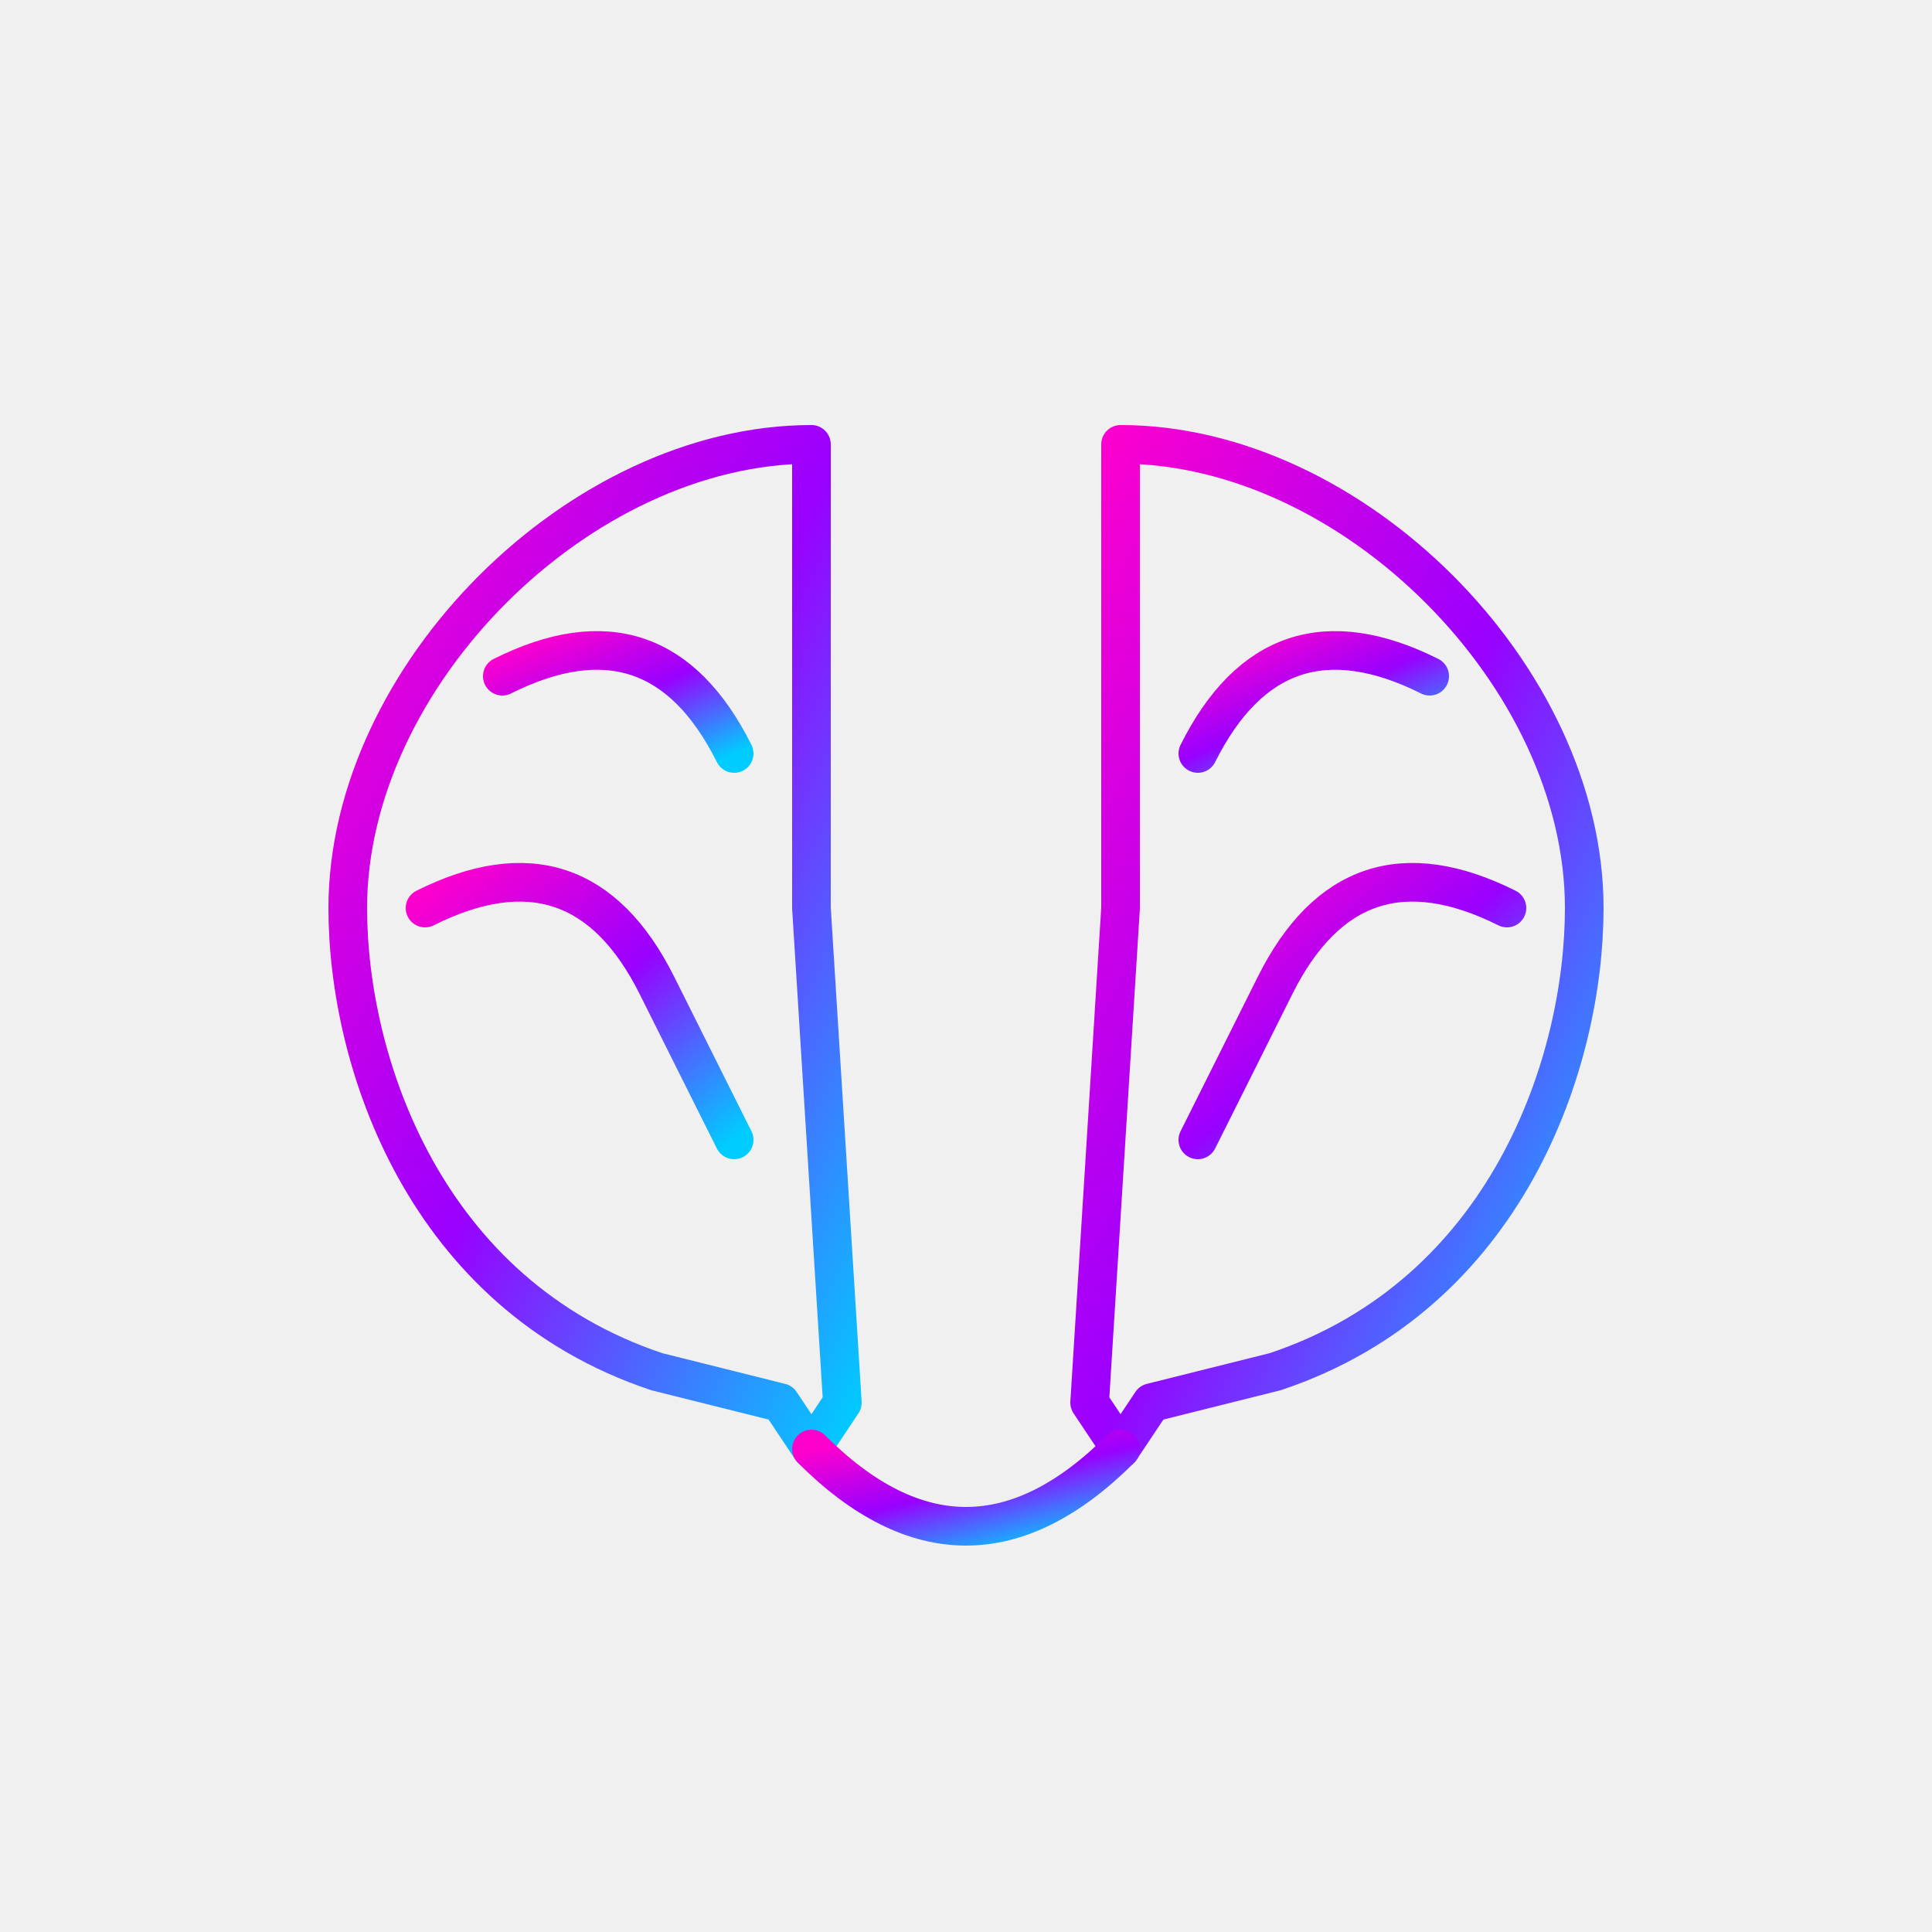
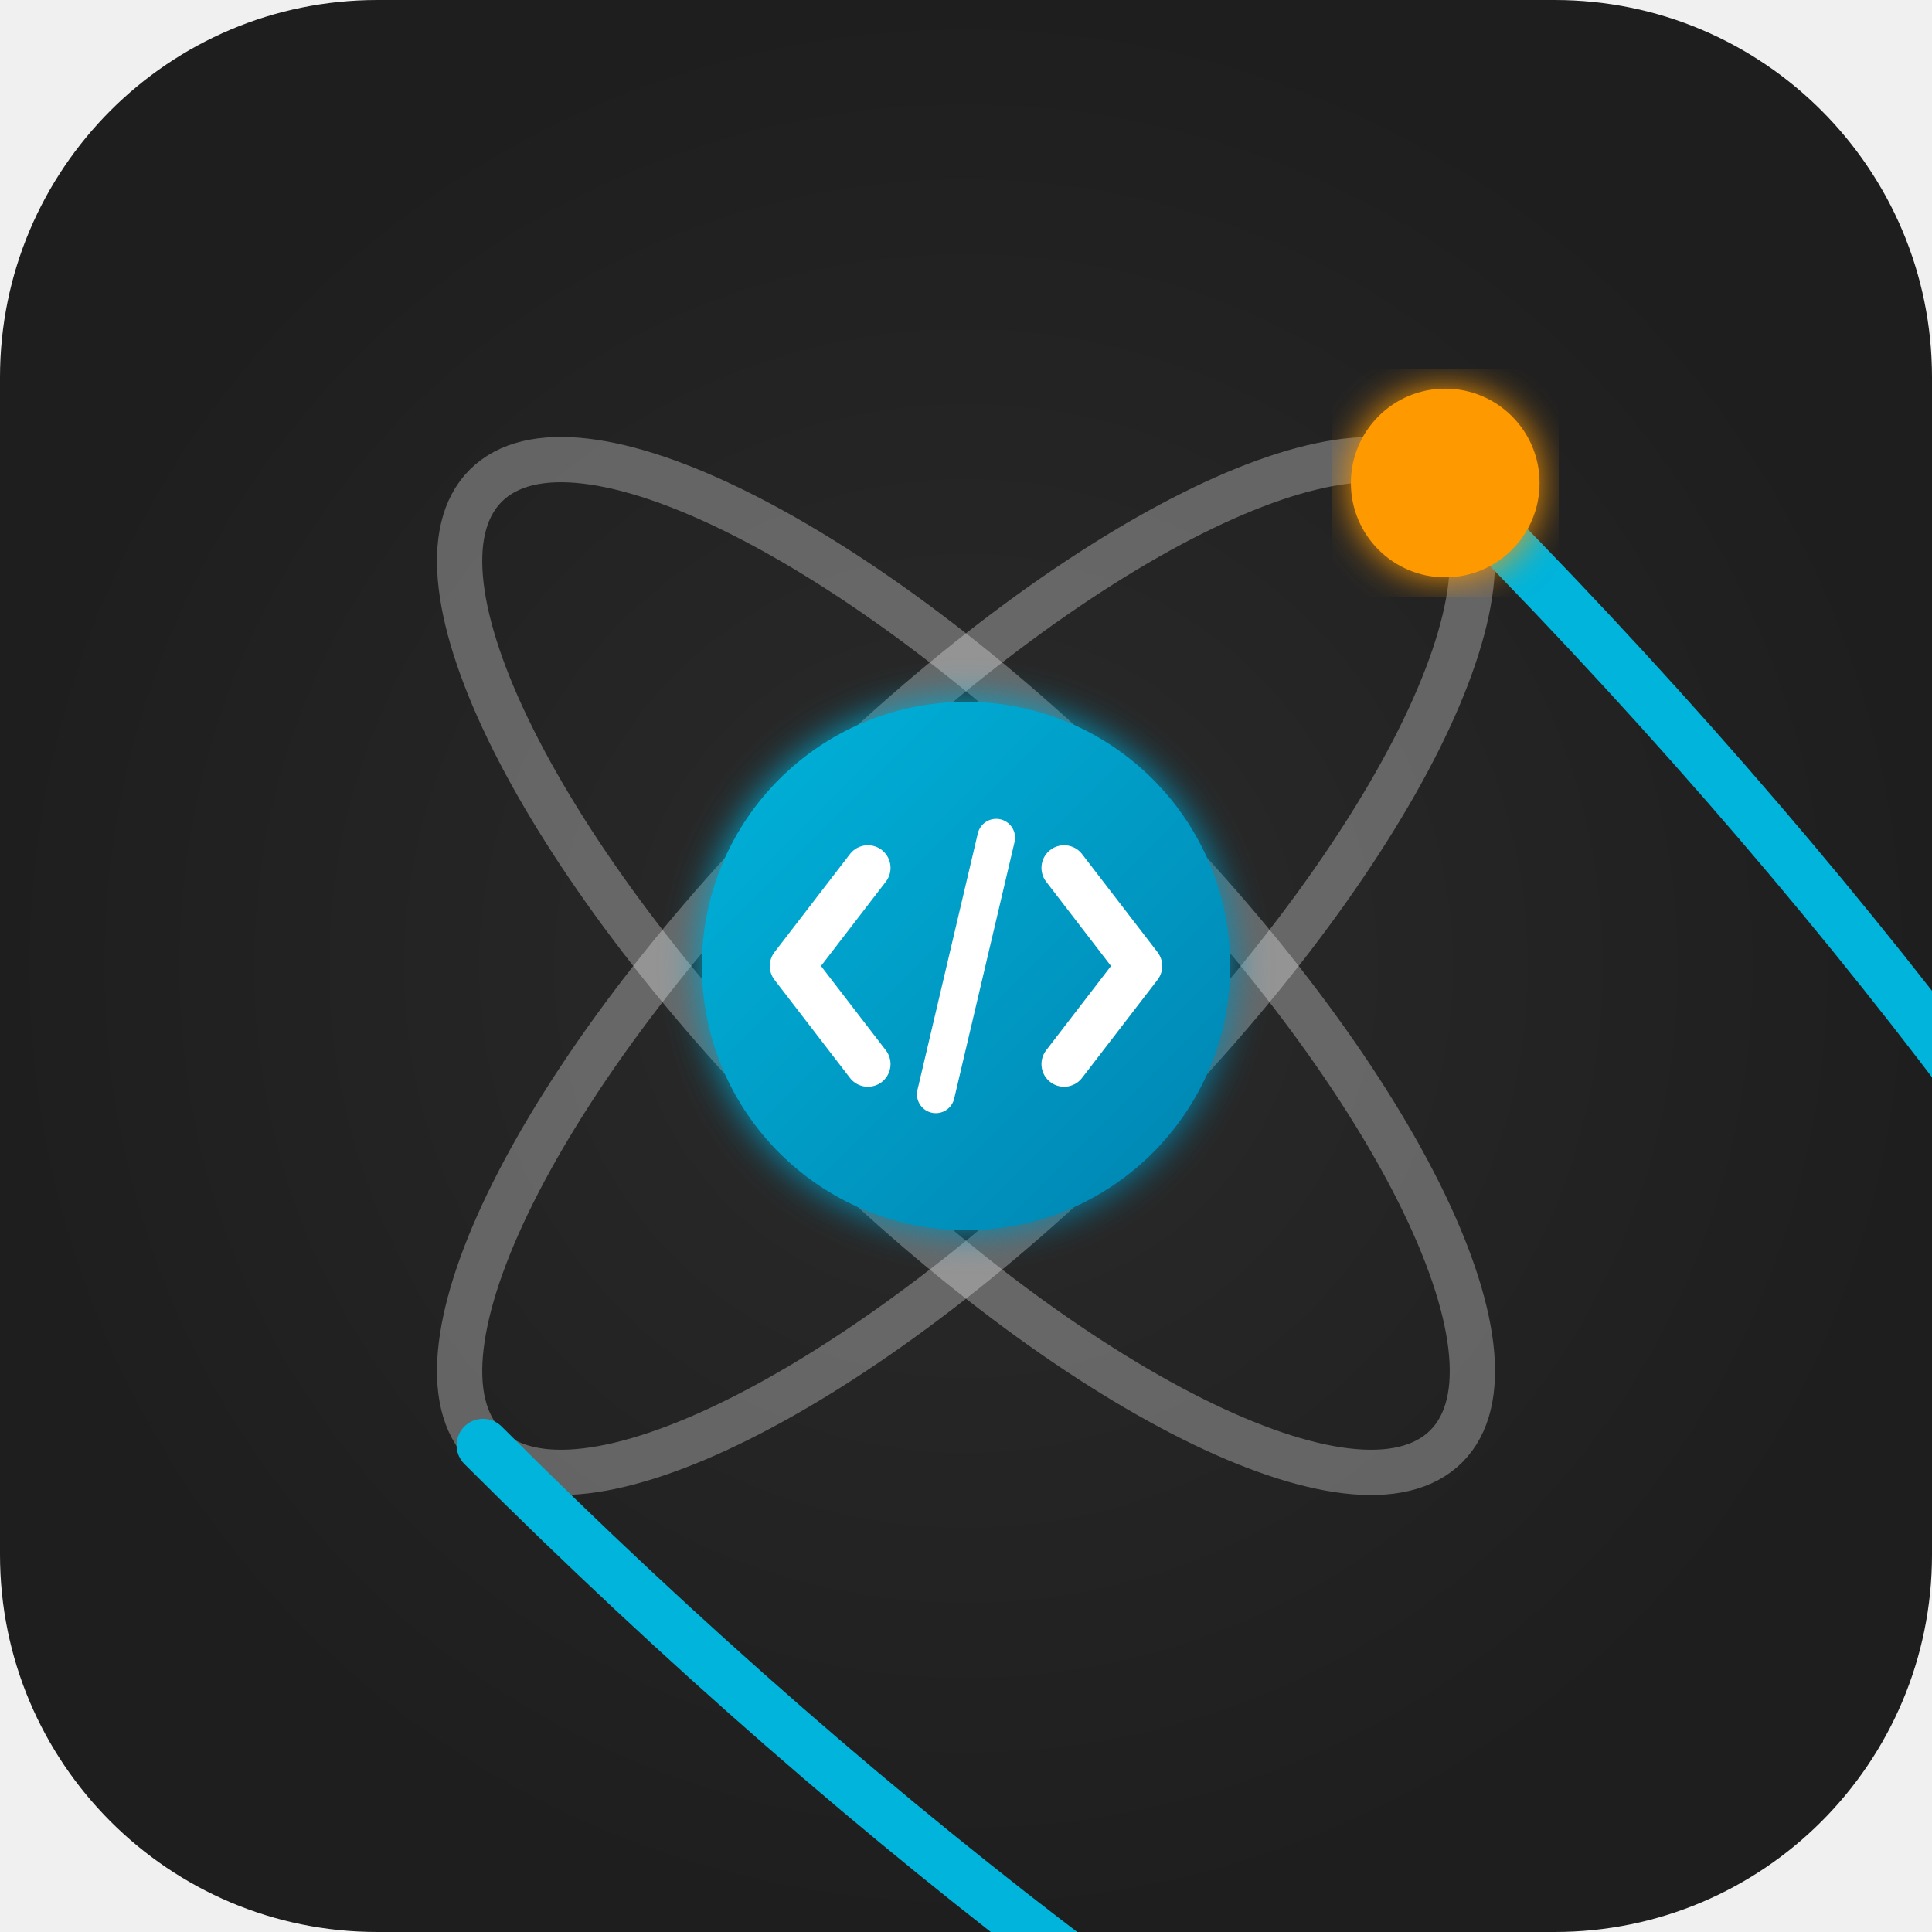
- <svg xmlns="http://www.w3.org/2000/svg" width="512" height="512" viewBox="0 0 100 100" fill="none">
+ <svg xmlns="http://www.w3.org/2000/svg" viewBox="0 0 512 512">
  <defs>
-     <linearGradient id="brainGradient" x1="0%" y1="0%" x2="100%" y2="100%">
-       <stop offset="0%" stop-color="#FF00CC" />
-       <stop offset="50%" stop-color="#9900FF" />
-       <stop offset="100%" stop-color="#00CCFF" />
+     <radialGradient id="gradBg" cx="50%" cy="50%" r="50%" fx="50%" fy="50%">
+       <stop offset="0%" style="stop-color:#2b2b2b;stop-opacity:1" />
+       <stop offset="100%" style="stop-color:#1e1e1e;stop-opacity:1" />
+     </radialGradient>
+     <linearGradient id="gradSphere" x1="0%" y1="0%" x2="100%" y2="100%">
+       <stop offset="0%" style="stop-color:#00b4db;stop-opacity:1" />
+       <stop offset="100%" style="stop-color:#0083b0;stop-opacity:1" />
    </linearGradient>
-     <filter id="glow" x="-20%" y="-20%" width="140%" height="140%">
-       <feGaussianBlur stdDeviation="2" result="blur" />
-       <feComposite in="SourceGraphic" in2="blur" operator="over" />
+     <filter id="glow">
+       <feGaussianBlur stdDeviation="5" result="coloredBlur" />
+       <feMerge>
+         <feMergeNode in="coloredBlur" />
+         <feMergeNode in="SourceGraphic" />
+       </feMerge>
    </filter>
  </defs>
-   <g stroke="url(#brainGradient)" stroke-width="2.5" stroke-linecap="round" stroke-linejoin="round" fill="none" transform="translate(10, 15) scale(0.8)">
-     <path d="M40 10 C 25 10, 10 25, 10 40 C 10 50, 15 65, 30 70 L 38 72 L 40 75 L 42 72 L 40 40 L 40 10 Z" />
-     <path d="M60 10 C 75 10, 90 25, 90 40 C 90 50, 85 65, 70 70 L 62 72 L 60 75 L 58 72 L 60 40 L 60 10 Z" />
-     <path d="M15 40 Q 25 35, 30 45 T 35 55" />
-     <path d="M20 25 Q 30 20, 35 30" />
-     <path d="M85 40 Q 75 35, 70 45 T 65 55" />
-     <path d="M80 25 Q 70 20, 65 30" />
-     <path d="M40 25 L 60 25" stroke-opacity="0.5" stroke-dasharray="3,2" />
-     <path d="M40 50 L 60 50" stroke-opacity="0.5" stroke-dasharray="3,2" />
-     <path d="M40 75 Q 50 85, 60 75" />
-   </g>
+   <rect width="512" height="512" rx="100" ry="100" fill="url(#gradBg)" />
+   <ellipse cx="256" cy="256" rx="180" ry="60" fill="none" stroke="#ffffff" stroke-width="12" stroke-opacity="0.3" transform="rotate(45 256 256)" />
+   <ellipse cx="256" cy="256" rx="180" ry="60" fill="none" stroke="#ffffff" stroke-width="12" stroke-opacity="0.3" transform="rotate(-45 256 256)" />
+   <path d="M 383,128 A 180,60 45 0,1 128,383" fill="none" stroke="#00b4db" stroke-width="14" stroke-linecap="round" />
+   <circle cx="256" cy="256" r="70" fill="url(#gradSphere)" filter="url(#glow)" />
+   <path d="M 230,230 L 210,256 L 230,282" fill="none" stroke="#ffffff" stroke-width="12" stroke-linecap="round" stroke-linejoin="round" />
+   <path d="M 282,230 L 302,256 L 282,282" fill="none" stroke="#ffffff" stroke-width="12" stroke-linecap="round" stroke-linejoin="round" />
+   <line x1="248" y1="290" x2="264" y2="222" stroke="#ffffff" stroke-width="10" stroke-linecap="round" />
+   <circle cx="383" cy="128" r="25" fill="#ff9900" filter="url(#glow)" />
</svg>
